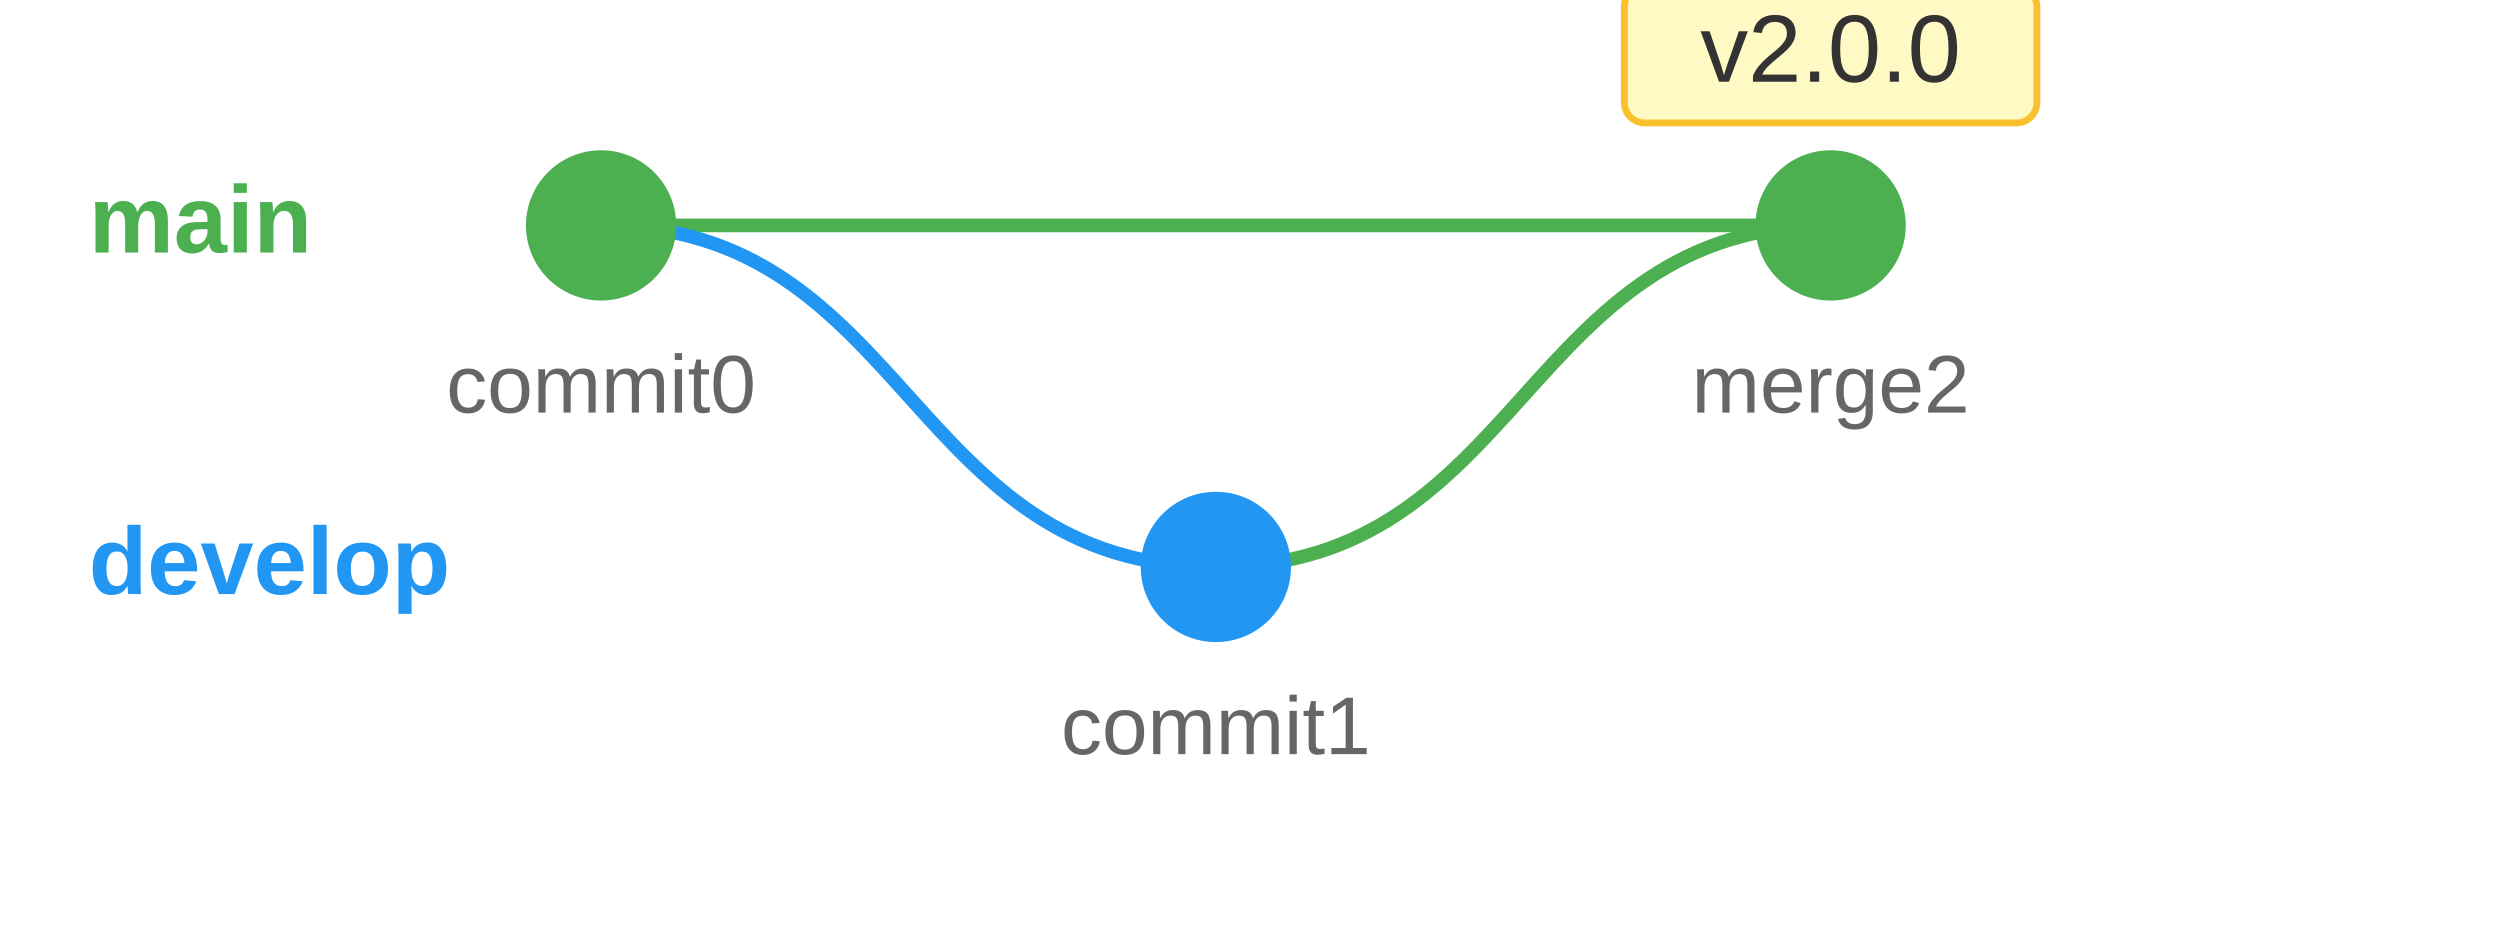
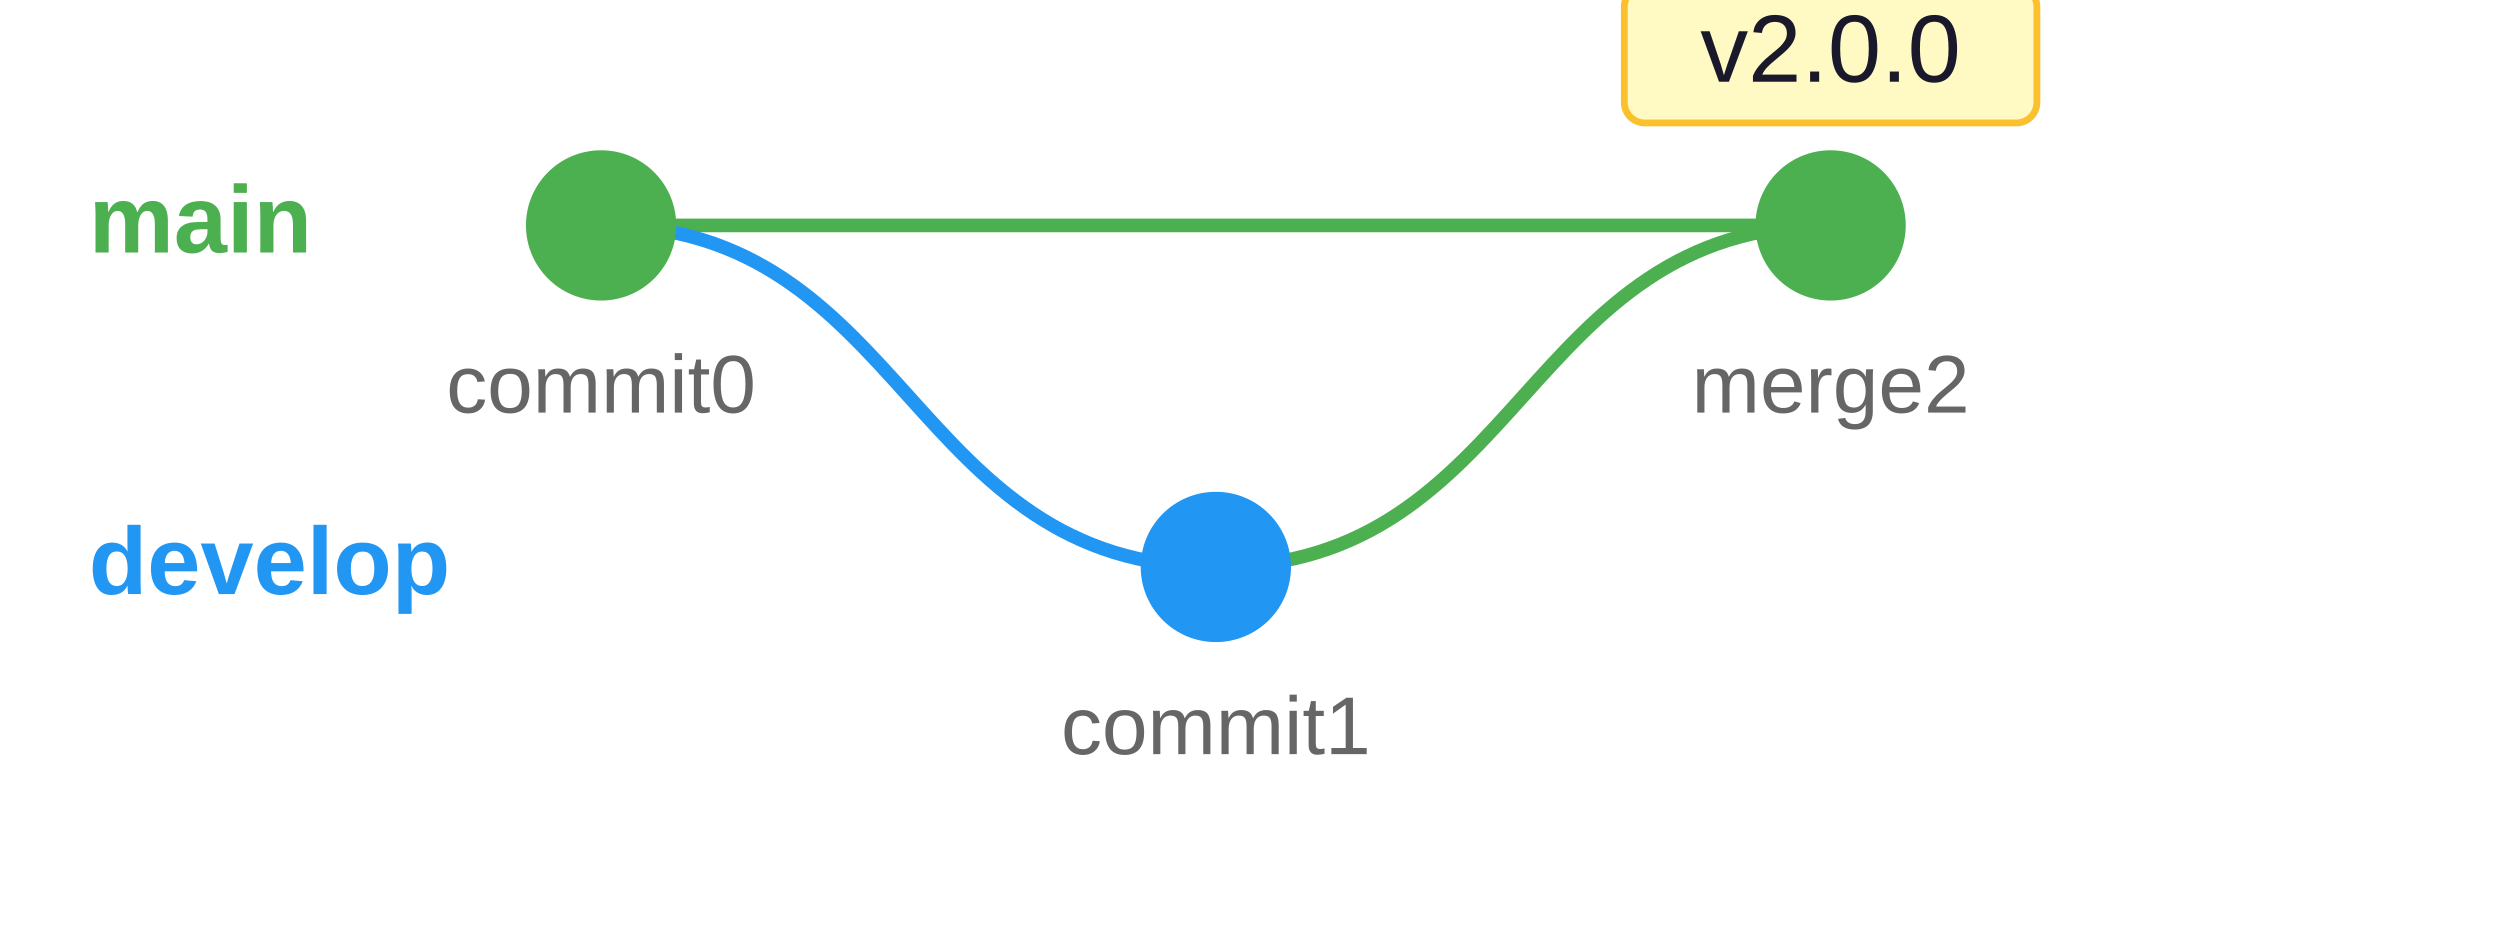
<svg xmlns="http://www.w3.org/2000/svg" id="mermaid-svg" width="100%" viewBox="0 0 366 136" style="max-width: 366px;" role="graphics-document document">
  <text x="13" y="33" text-anchor="start" dominant-baseline="middle" font-size="14px" font-family="'trebuchet ms', verdana, arial, sans-serif" font-weight="bold" fill="#4CAF50">main</text>
  <text x="13" y="83" text-anchor="start" dominant-baseline="middle" font-size="14px" font-family="'trebuchet ms', verdana, arial, sans-serif" font-weight="bold" fill="#2196F3">develop</text>
  <line x1="88" y1="33" x2="268" y2="33" stroke="#4CAF50" stroke-width="2" />
  <line x1="178" y1="83" x2="178" y2="83" stroke="#2196F3" stroke-width="2" />
  <path d="M 88 33 C 133 33, 133 83, 178 83" fill="none" stroke="#2196F3" stroke-width="2" />
  <path d="M 178 83 C 223 83, 223 33, 268 33" fill="none" stroke="#4CAF50" stroke-width="2" />
  <circle cx="88" cy="33" r="10" fill="#4CAF50" stroke="#4CAF50" stroke-width="2" />
-   <text x="88" y="57" text-anchor="middle" dominant-baseline="middle" font-size="12px" font-family="'trebuchet ms', verdana, arial, sans-serif" fill="#666">commit0</text>
+   <text x="88" y="57" text-anchor="middle" dominant-baseline="middle" font-size="12px" font-family="'trebuchet ms', verdana, arial, sans-serif" fill="#666666">commit0</text>
  <circle cx="178" cy="83" r="10" fill="#2196F3" stroke="#2196F3" stroke-width="2" />
-   <text x="178" y="107" text-anchor="middle" dominant-baseline="middle" font-size="12px" font-family="'trebuchet ms', verdana, arial, sans-serif" fill="#666">commit1</text>
+   <text x="178" y="107" text-anchor="middle" dominant-baseline="middle" font-size="12px" font-family="'trebuchet ms', verdana, arial, sans-serif" fill="#666666">commit1</text>
  <circle cx="268" cy="33" r="10" fill="#4CAF50" stroke="#4CAF50" stroke-width="2" />
-   <text x="268" y="57" text-anchor="middle" dominant-baseline="middle" font-size="12px" font-family="'trebuchet ms', verdana, arial, sans-serif" fill="#666">merge2</text>
+   <text x="268" y="57" text-anchor="middle" dominant-baseline="middle" font-size="12px" font-family="'trebuchet ms', verdana, arial, sans-serif" fill="#666666">merge2</text>
  <rect x="237.8" y="-2" width="60.4" height="20" rx="3" ry="3" fill="#FFF9C4" stroke="#FBC02D" stroke-width="1" />
-   <text x="268" y="8" text-anchor="middle" dominant-baseline="middle" font-size="14px" font-family="'trebuchet ms', verdana, arial, sans-serif" fill="#333">v2.0.0</text>
+   <text x="268" y="8" text-anchor="middle" dominant-baseline="middle" font-size="14px" font-family="'trebuchet ms', verdana, arial, sans-serif" fill="#1a192b">v2.0.0</text>
</svg>
